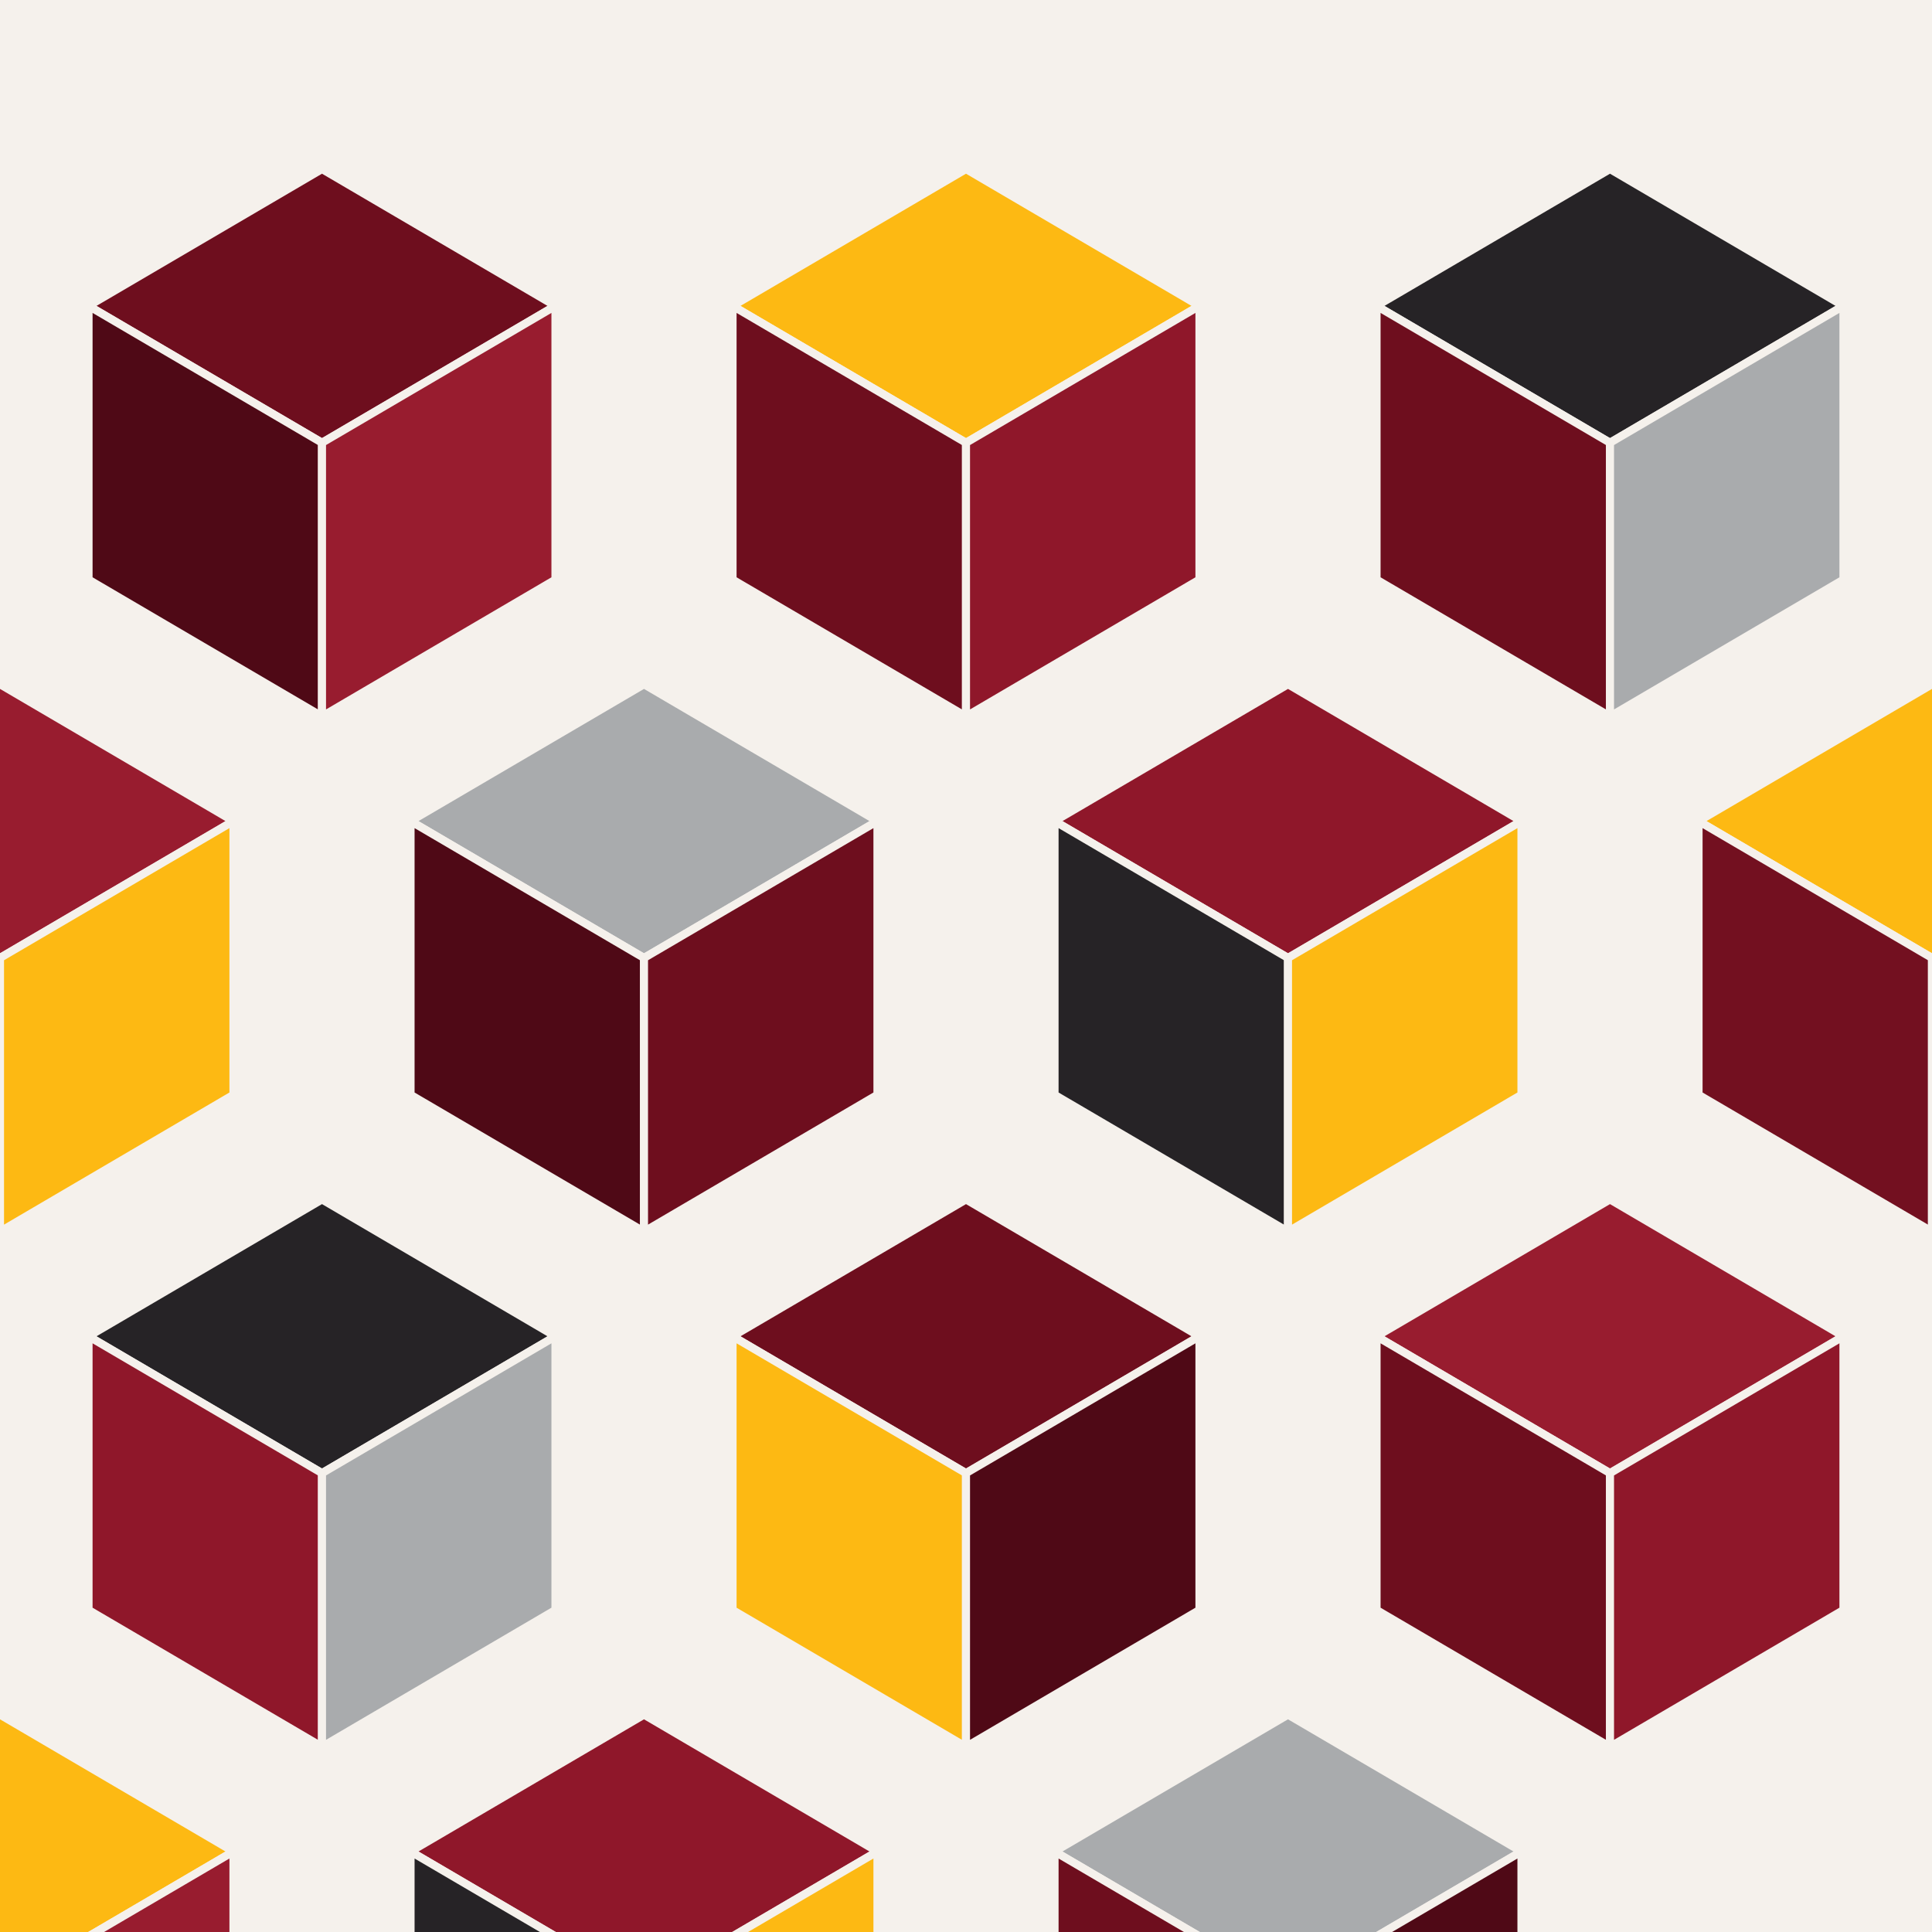
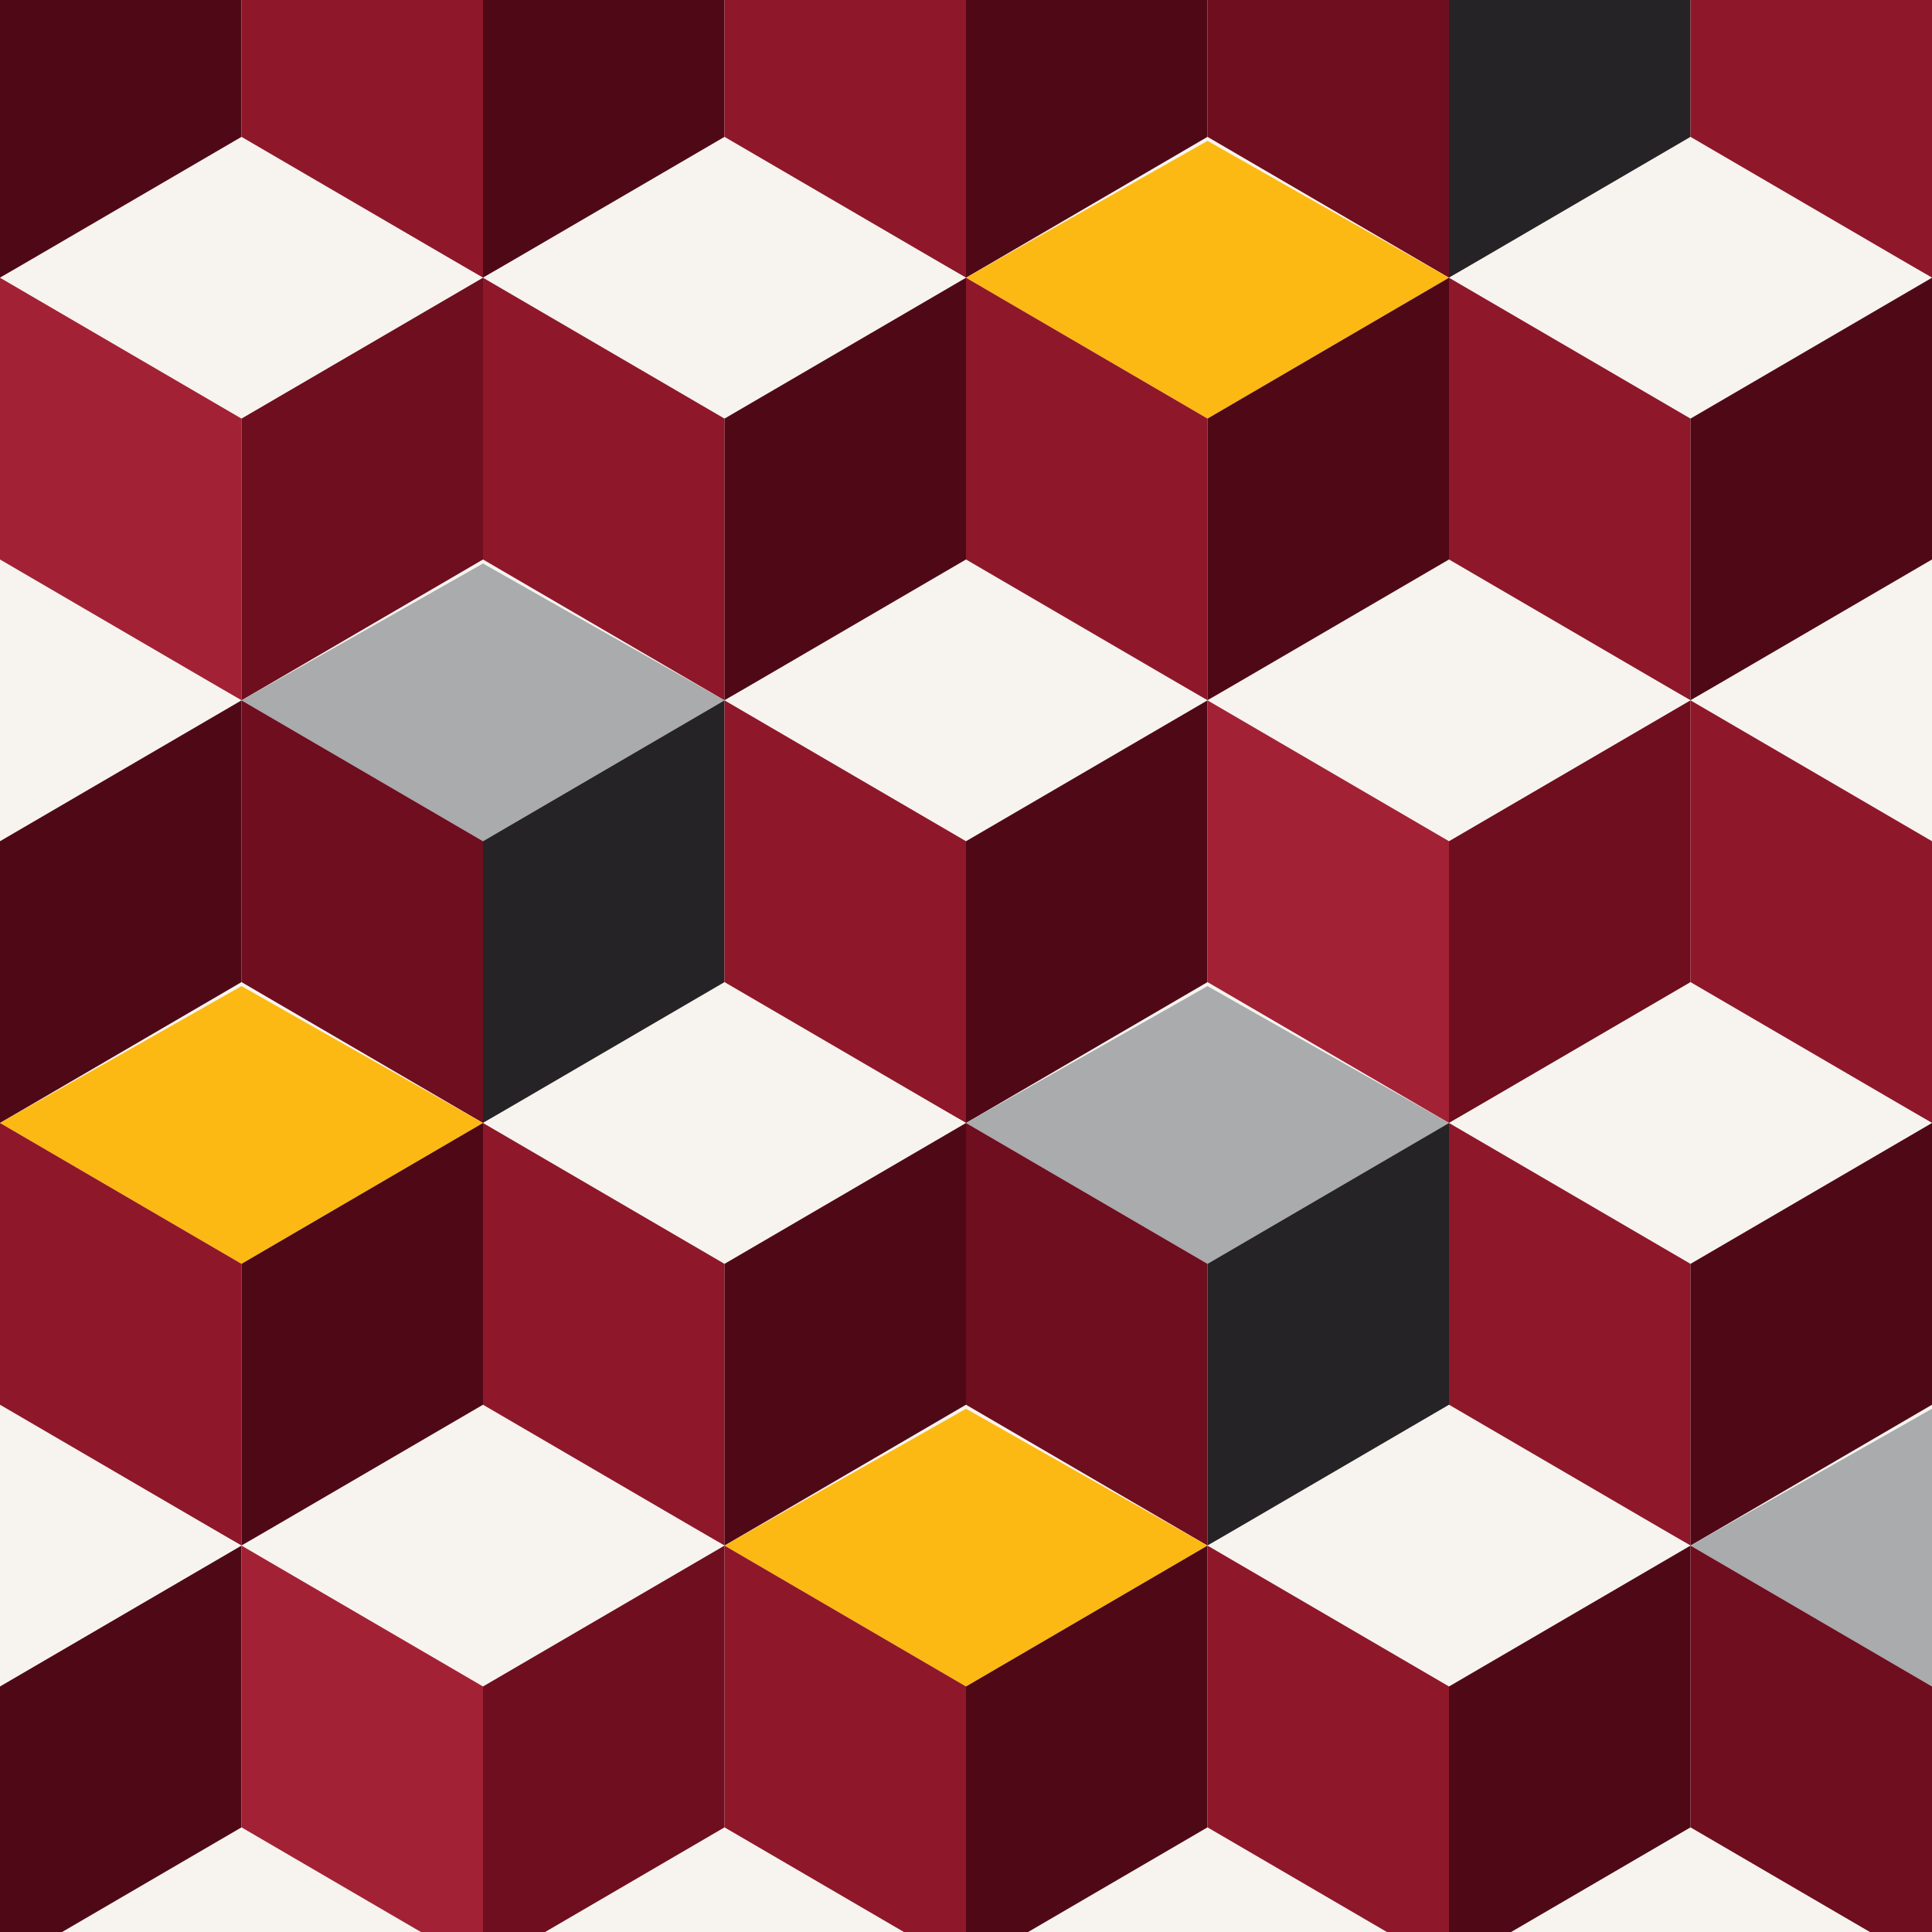
<svg xmlns="http://www.w3.org/2000/svg" viewBox="0 0 480 480">
-   <rect width="480" height="480" fill="#f5f1ec" />
-   <g stroke="#f5f1ec" stroke-width="2" stroke-linejoin="round">
-     <g transform="translate(80 42)">
-       <path d="M0 0 58 34 0 68-58 34Z" fill="#6e0e1e" />
-       <path d="M-58 34 0 68V136L-58 102Z" fill="#4f0916" />
-       <path d="M0 68 58 34V102L0 136Z" fill="#981c2f" />
+   <rect width="480" height="480" fill="#f7f4ef" />
+   <defs>
+     <g id="cube-maroon">
+       <path d="M0 34 60 0 120 34 60 69Z" fill="#f7f4ef" />
+       <path d="M0 34 60 69V139L0 104Z" fill="#8f172a" />
+       <path d="M60 69 120 34V104L60 139Z" fill="#4f0916" />
    </g>
-     <g transform="translate(240 42)">
-       <path d="M0 0 58 34 0 68-58 34Z" fill="#fdb913" />
-       <path d="M-58 34 0 68V136L-58 102Z" fill="#6e0e1e" />
-       <path d="M0 68 58 34V102L0 136Z" fill="#8f172a" />
+     <g id="cube-gold">
+       <path d="M0 34 60 0 120 34 60 69Z" fill="#fdb913" />
+       <path d="M0 34 60 69V139L0 104Z" fill="#8f172a" />
+       <path d="M60 69 120 34V104L60 139Z" fill="#4f0916" />
    </g>
-     <g transform="translate(400 42)">
-       <path d="M0 0 58 34 0 68-58 34Z" fill="#262326" />
-       <path d="M-58 34 0 68V136L-58 102Z" fill="#6e0e1e" />
-       <path d="M0 68 58 34V102L0 136Z" fill="#a9abad" />
+     <g id="cube-gray">
+       <path d="M0 34 60 0 120 34 60 69Z" fill="#a9abad" />
+       <path d="M0 34 60 69V139L0 104Z" fill="#6e0e1e" />
+       <path d="M60 69 120 34V104L60 139Z" fill="#262326" />
    </g>
-     <g transform="translate(0 170)">
-       <path d="M0 0 58 34 0 68-58 34Z" fill="#981c2f" />
-       <path d="M-58 34 0 68V136L-58 102Z" fill="#570918" />
-       <path d="M0 68 58 34V102L0 136Z" fill="#fdb913" />
+     <g id="cube-red">
+       <path d="M0 34 60 0 120 34 60 69Z" fill="#f7f4ef" />
+       <path d="M0 34 60 69V139L0 104Z" fill="#a32134" />
+       <path d="M60 69 120 34V104L60 139Z" fill="#6e0e1e" />
    </g>
-     <g transform="translate(160 170)">
-       <path d="M0 0 58 34 0 68-58 34Z" fill="#a9abad" />
-       <path d="M-58 34 0 68V136L-58 102Z" fill="#4f0916" />
-       <path d="M0 68 58 34V102L0 136Z" fill="#6e0e1e" />
-     </g>
-     <g transform="translate(320 170)">
-       <path d="M0 0 58 34 0 68-58 34Z" fill="#8f172a" />
-       <path d="M-58 34 0 68V136L-58 102Z" fill="#262326" />
-       <path d="M0 68 58 34V102L0 136Z" fill="#fdb913" />
-     </g>
-     <g transform="translate(480 170)">
-       <path d="M0 0 58 34 0 68-58 34Z" fill="#fdb913" />
-       <path d="M-58 34 0 68V136L-58 102Z" fill="#731020" />
-       <path d="M0 68 58 34V102L0 136Z" fill="#981c2f" />
-     </g>
-     <g transform="translate(80 298)">
-       <path d="M0 0 58 34 0 68-58 34Z" fill="#262326" />
-       <path d="M-58 34 0 68V136L-58 102Z" fill="#8f172a" />
-       <path d="M0 68 58 34V102L0 136Z" fill="#a9abad" />
-     </g>
-     <g transform="translate(240 298)">
-       <path d="M0 0 58 34 0 68-58 34Z" fill="#6e0e1e" />
-       <path d="M-58 34 0 68V136L-58 102Z" fill="#fdb913" />
-       <path d="M0 68 58 34V102L0 136Z" fill="#4f0916" />
-     </g>
-     <g transform="translate(400 298)">
-       <path d="M0 0 58 34 0 68-58 34Z" fill="#981c2f" />
-       <path d="M-58 34 0 68V136L-58 102Z" fill="#6e0e1e" />
-       <path d="M0 68 58 34V102L0 136Z" fill="#8f172a" />
-     </g>
-     <g transform="translate(0 426)">
-       <path d="M0 0 58 34 0 68-58 34Z" fill="#fdb913" />
-       <path d="M-58 34 0 68V136L-58 102Z" fill="#4f0916" />
-       <path d="M0 68 58 34V102L0 136Z" fill="#981c2f" />
-     </g>
-     <g transform="translate(160 426)">
-       <path d="M0 0 58 34 0 68-58 34Z" fill="#8f172a" />
-       <path d="M-58 34 0 68V136L-58 102Z" fill="#262326" />
-       <path d="M0 68 58 34V102L0 136Z" fill="#fdb913" />
-     </g>
-     <g transform="translate(320 426)">
-       <path d="M0 0 58 34 0 68-58 34Z" fill="#a9abad" />
-       <path d="M-58 34 0 68V136L-58 102Z" fill="#6e0e1e" />
-       <path d="M0 68 58 34V102L0 136Z" fill="#4f0916" />
-     </g>
+   </defs>
+   <g>
+     <use href="#cube-maroon" x="-60" y="-70" />
+     <use href="#cube-gold" x="60" y="-70" />
+     <use href="#cube-maroon" x="180" y="-70" />
+     <use href="#cube-gray" x="300" y="-70" />
+     <use href="#cube-maroon" x="420" y="-70" />
+     <use href="#cube-red" x="0" y="35" />
+     <use href="#cube-maroon" x="120" y="35" />
+     <use href="#cube-gold" x="240" y="35" />
+     <use href="#cube-maroon" x="360" y="35" />
+     <use href="#cube-maroon" x="-60" y="140" />
+     <use href="#cube-gray" x="60" y="140" />
+     <use href="#cube-maroon" x="180" y="140" />
+     <use href="#cube-red" x="300" y="140" />
+     <use href="#cube-maroon" x="420" y="140" />
+     <use href="#cube-gold" x="0" y="245" />
+     <use href="#cube-maroon" x="120" y="245" />
+     <use href="#cube-gray" x="240" y="245" />
+     <use href="#cube-maroon" x="360" y="245" />
+     <use href="#cube-maroon" x="-60" y="350" />
+     <use href="#cube-red" x="60" y="350" />
+     <use href="#cube-gold" x="180" y="350" />
+     <use href="#cube-maroon" x="300" y="350" />
+     <use href="#cube-gray" x="420" y="350" />
  </g>
</svg>
